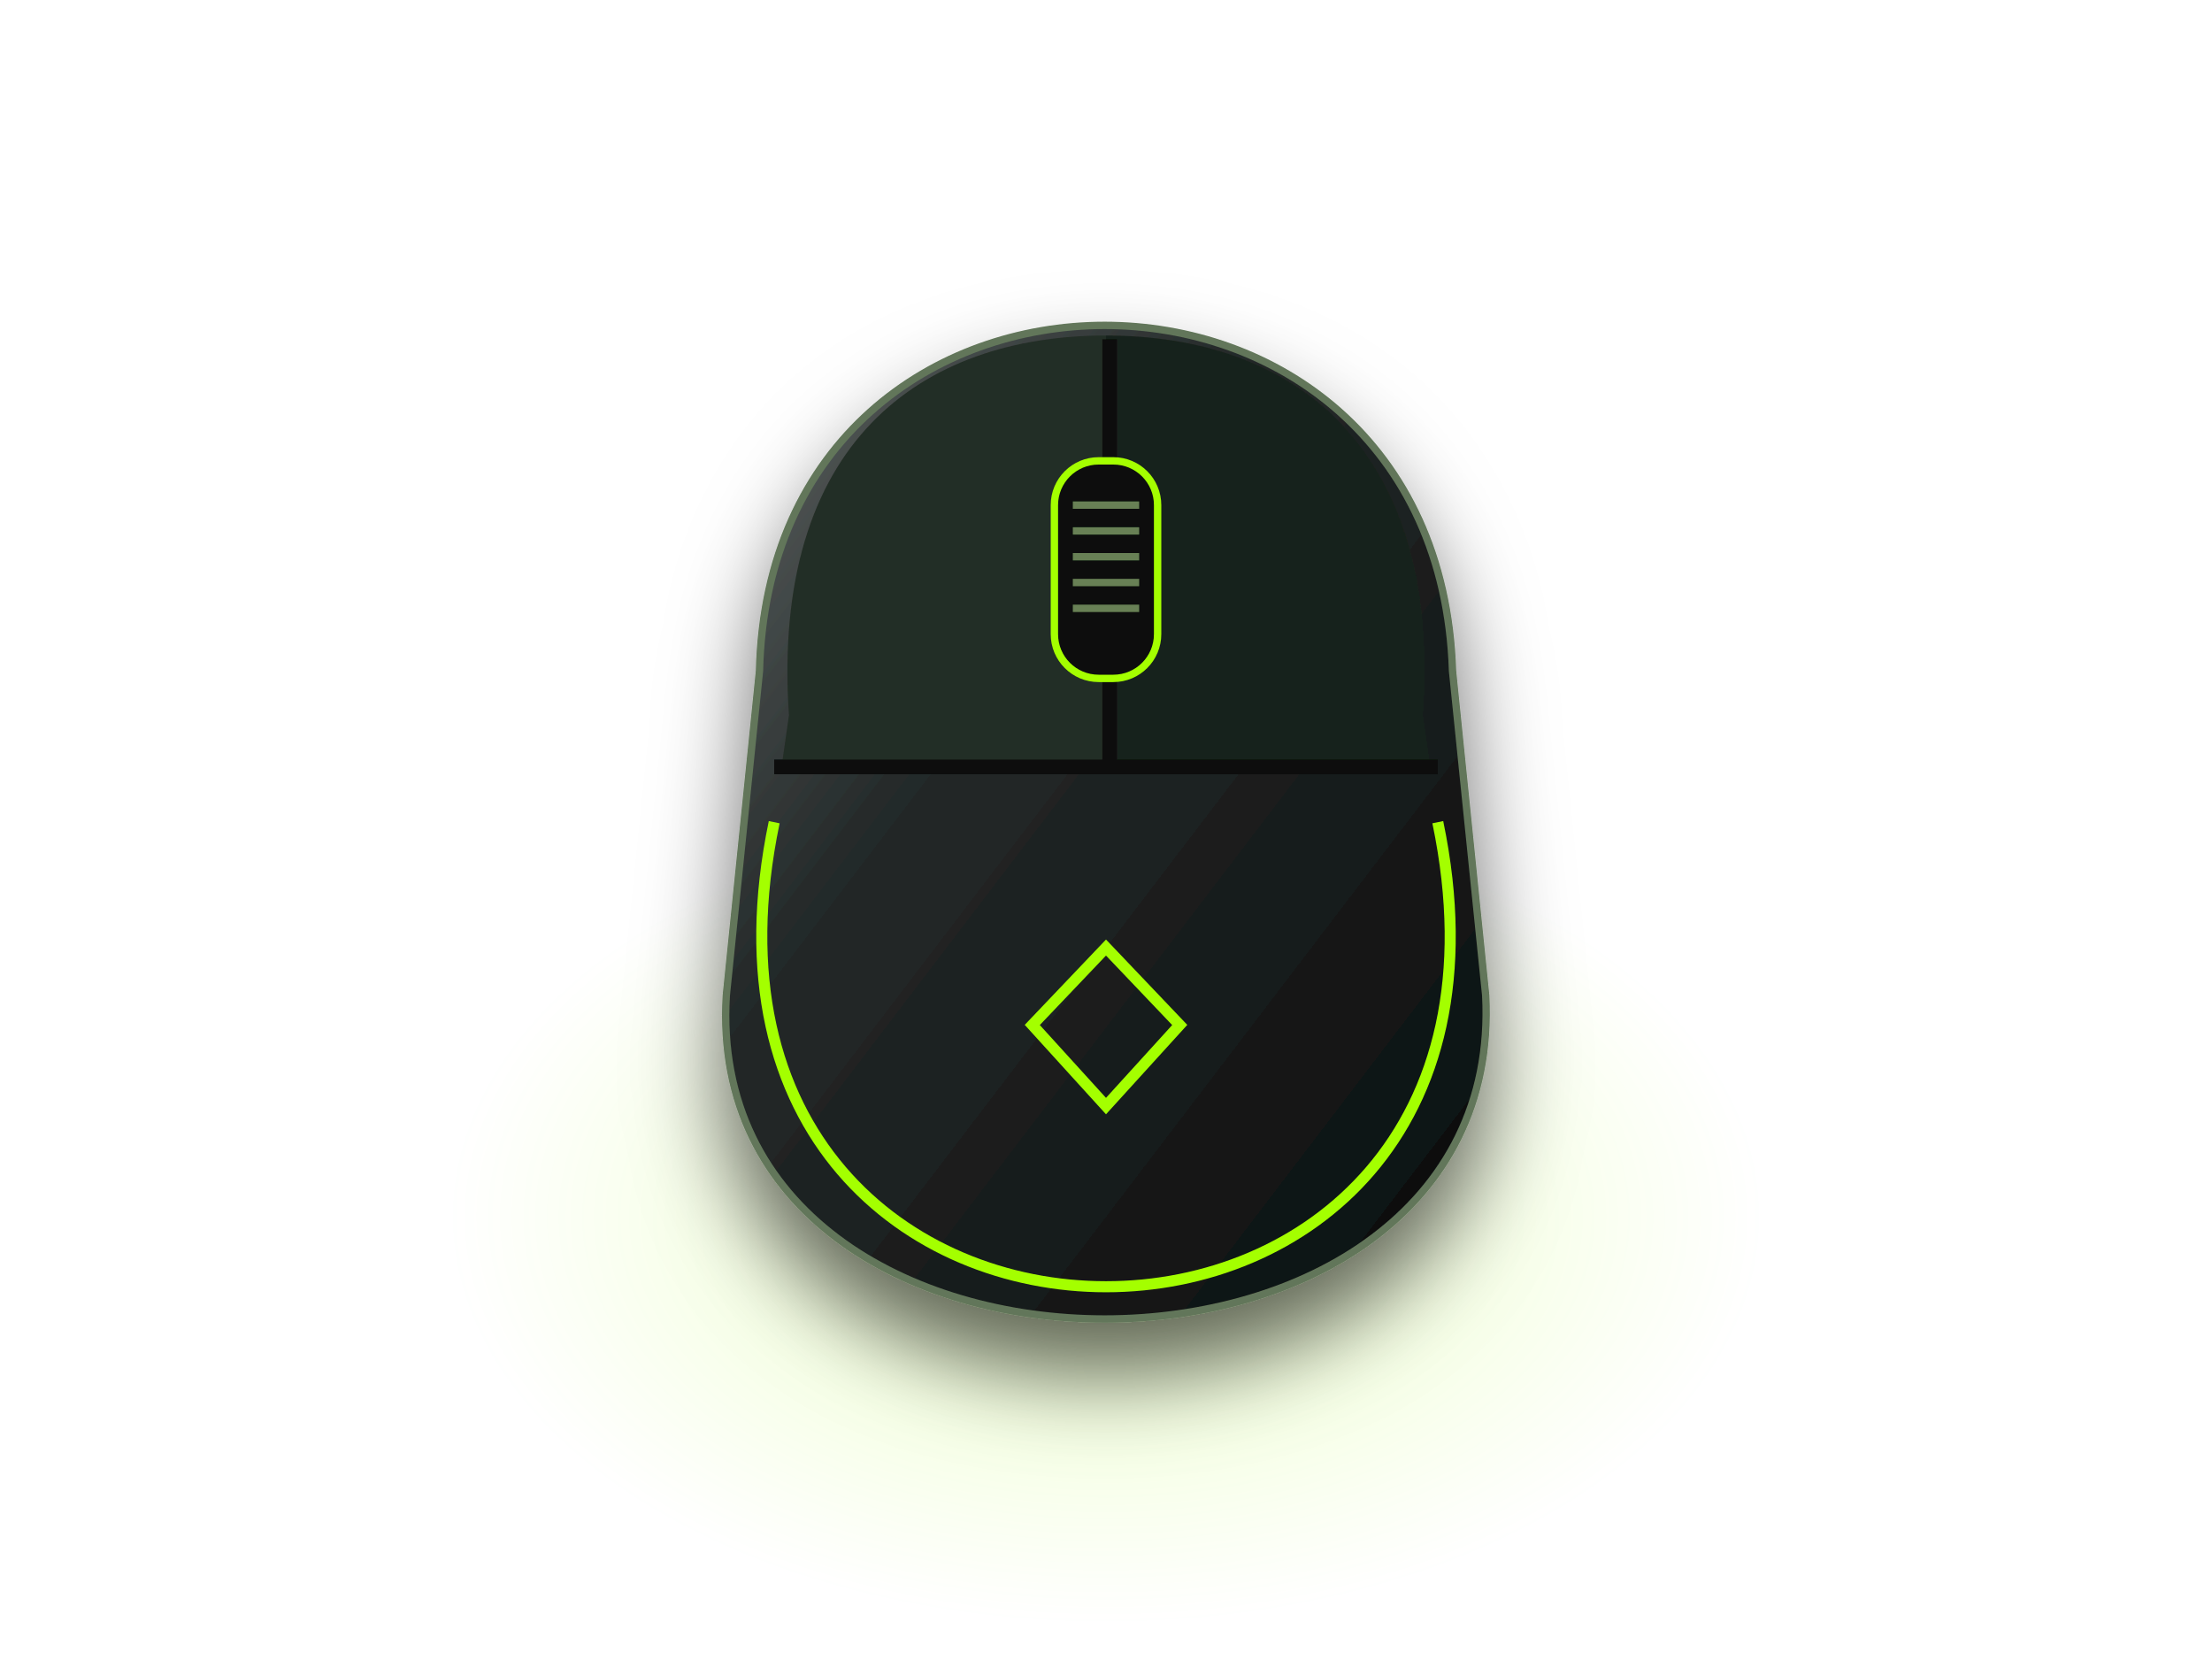
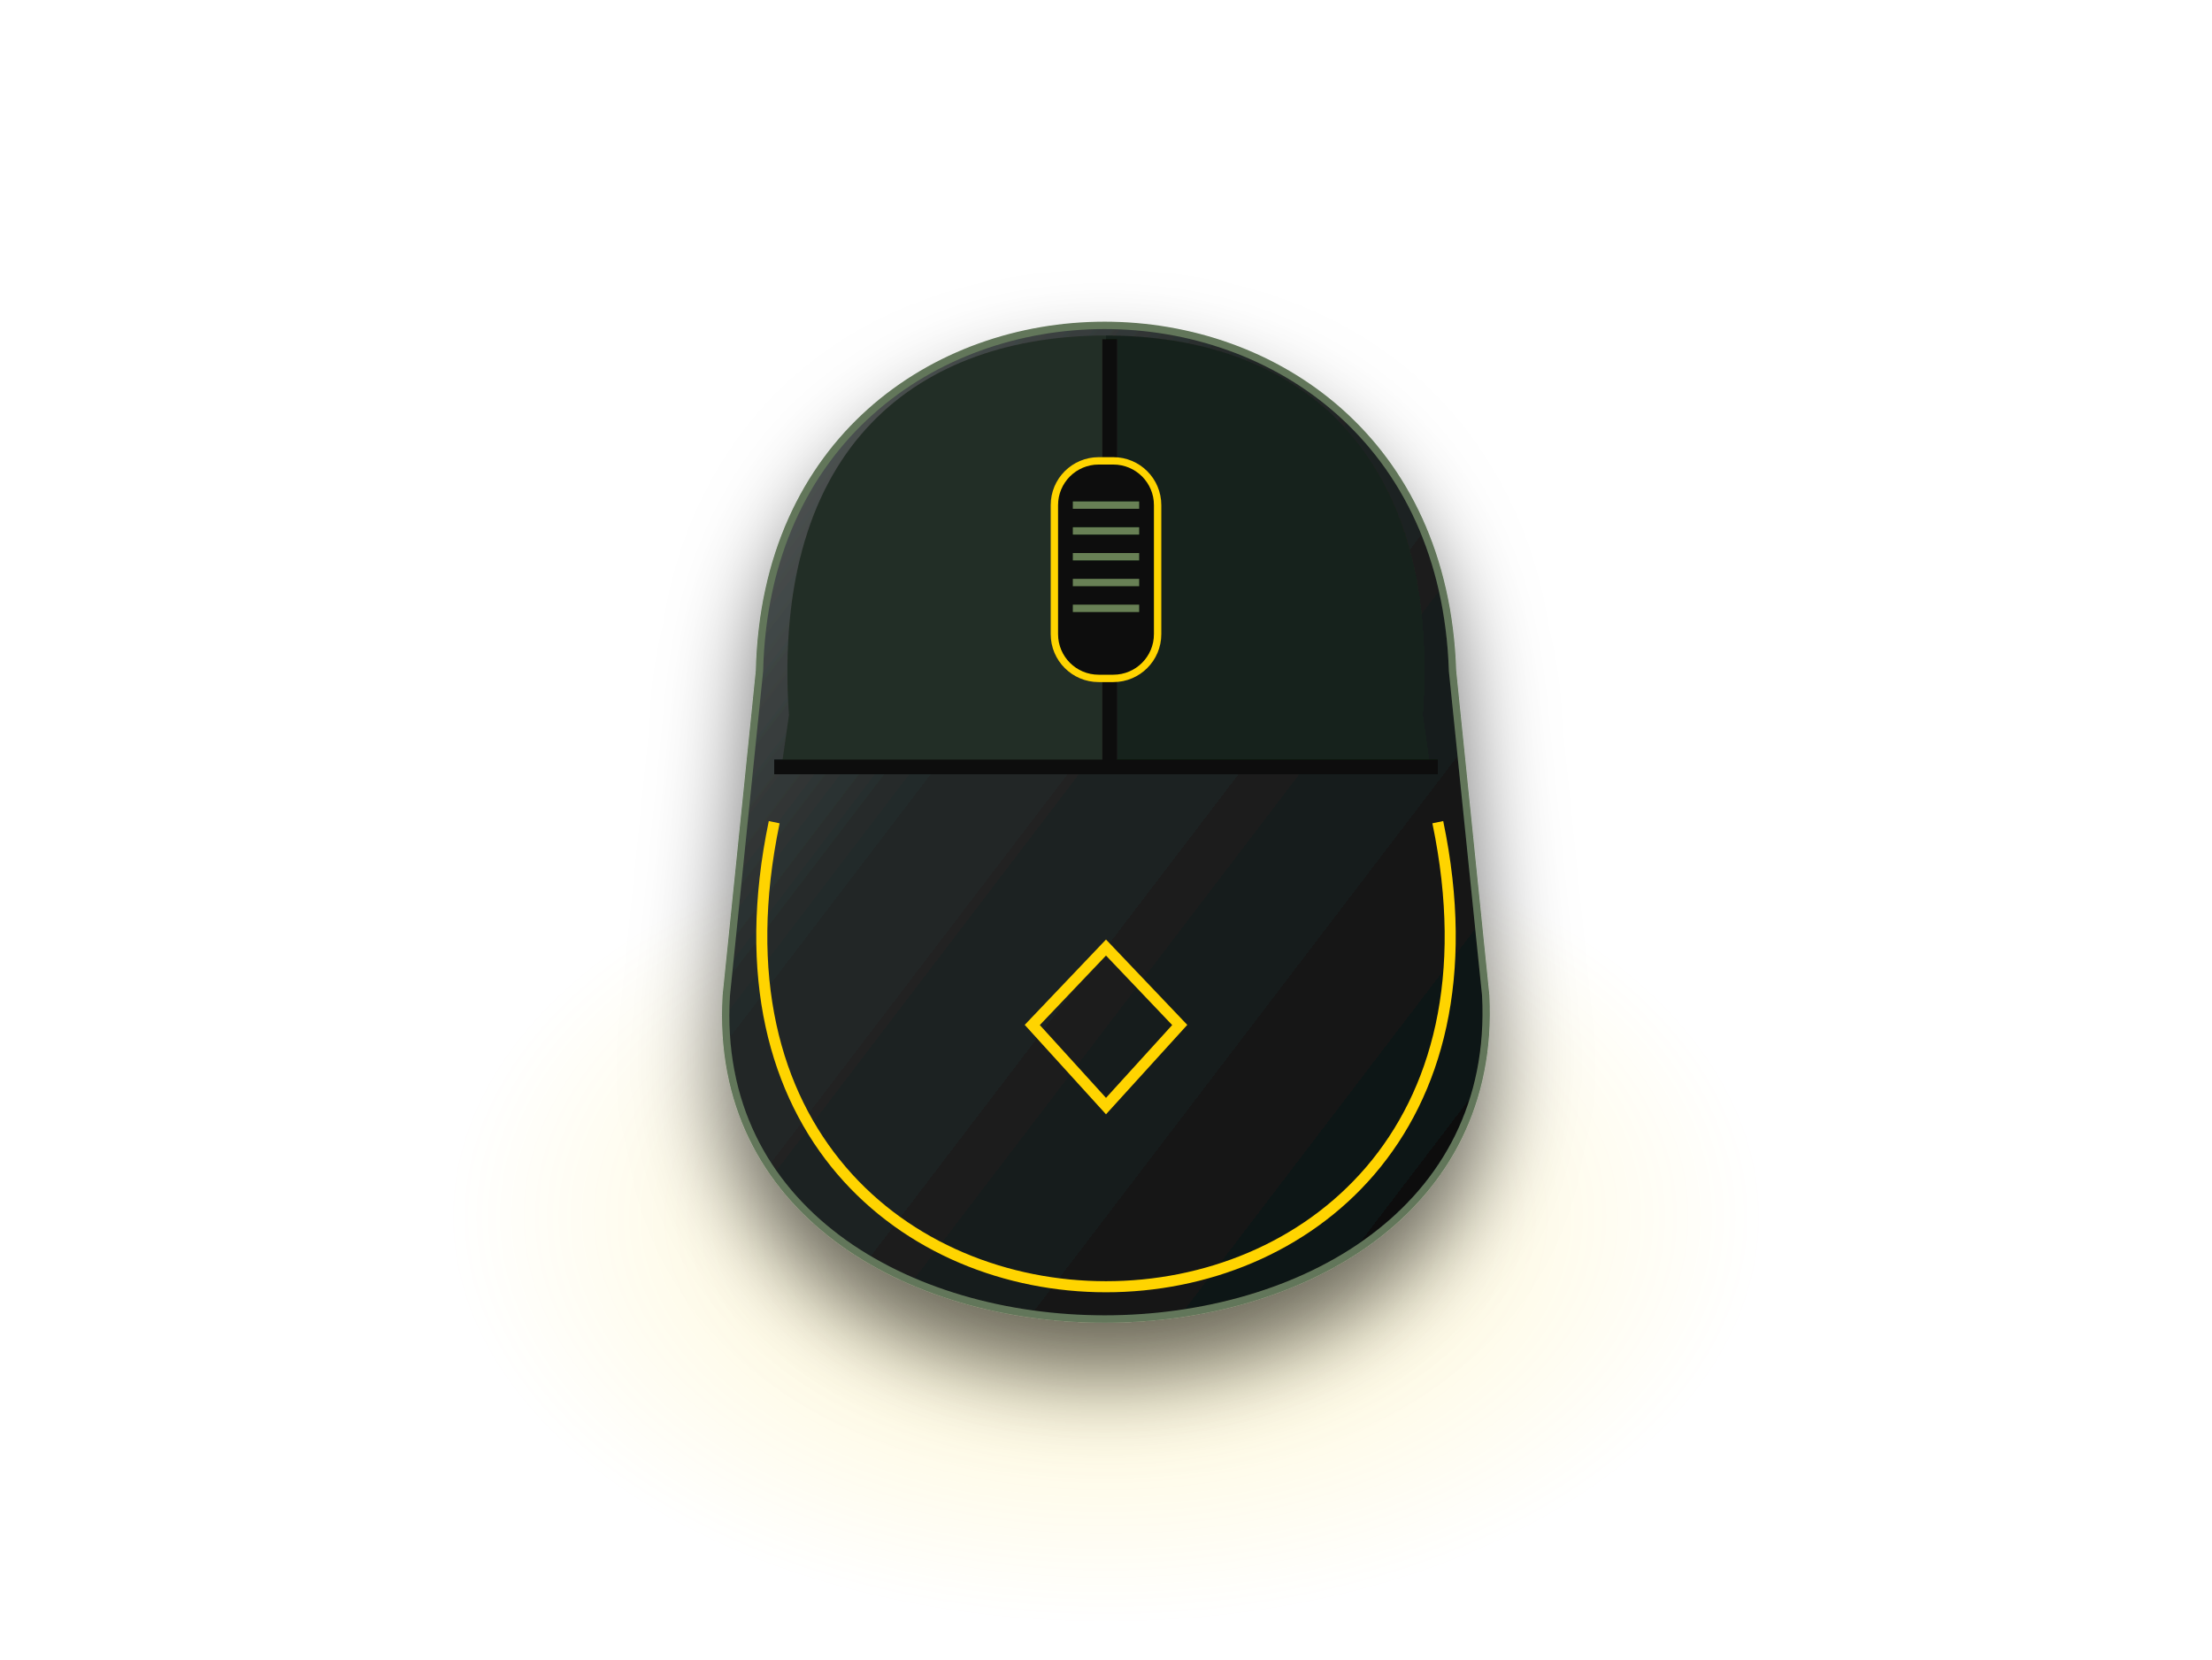
<svg xmlns="http://www.w3.org/2000/svg" viewBox="0 0 600 450">
  <defs>
    <linearGradient id="metal" x1="0" y1="0" x2="1" y2="1">
      <stop stop-color="#626968" />
      <stop offset=".35" stop-color="#242929" />
      <stop offset="1" stop-color="#090c0c" />
    </linearGradient>
    <linearGradient id="dark" x1="0" y1="0" x2="1" y2="1">
      <stop stop-color="#303734" />
      <stop offset="1" stop-color="#070b09" />
    </linearGradient>
    <linearGradient id="silver" x1="0" y1="0" x2="1" y2="1">
      <stop stop-color="#e6e9df" />
      <stop offset=".5" stop-color="#818a83" />
      <stop offset="1" stop-color="#c4cec2" />
    </linearGradient>
    <radialGradient id="glow">
-       <stop stop-color="#a4ff00" stop-opacity=".22" />
-       <stop offset="1" stop-color="#a4ff00" stop-opacity="0" />
+       <stop stop-color="#ffd400" stop-opacity=".22" />
+       <stop offset="1" stop-color="#ffd400" stop-opacity="0" />
    </radialGradient>
    <filter id="shadow" x="-50%" y="-50%" width="200%" height="200%">
      <feDropShadow dx="0" dy="14" stdDeviation="12" flood-color="#000" flood-opacity=".6" />
    </filter>
  </defs>
  <ellipse cx="300" cy="330" rx="180" ry="110" fill="url(#glow)" />
  <g filter="url(#shadow)">
    <path d="M206 182C209 57 390 57 394 182L403 270C409 387 190 387 197 270Z" fill="url(#metal)" stroke="#62765a" stroke-width="2" />
    <path d="M214 194C209 120 250 91 300 91V208H212Z" fill="#242d25" />
    <path d="M386 194C391 120 350 91 300 91V208H388Z" fill="#19231c" />
    <path d="M301 92v115M210 208h180" stroke="#0b100c" stroke-width="4" />
-     <rect x="286" y="125" width="28" height="59" rx="12" fill="#080e09" stroke="#a4ff00" stroke-width="2" />
+     <rect x="286" y="125" width="28" height="59" rx="12" fill="#080e09" stroke="#ffd400" stroke-width="2" />
    <path d="M291 137h18m-18 7h18m-18 7h18m-18 7h18m-18 7h18" stroke="#688054" stroke-width="2" />
-     <path d="M210 223C175 391 425 391 390 223" fill="none" stroke="#a4ff00" stroke-width="3" />
-     <path d="M280 278l20-21 20 21-20 22z" fill="none" stroke="#a4ff00" stroke-width="3" />
+     <path d="M210 223C175 391 425 391 390 223" fill="none" stroke="#ffd400" stroke-width="3" />
+     <path d="M280 278l20-21 20 21-20 22z" fill="none" stroke="#ffd400" stroke-width="3" />
  </g>
</svg>
